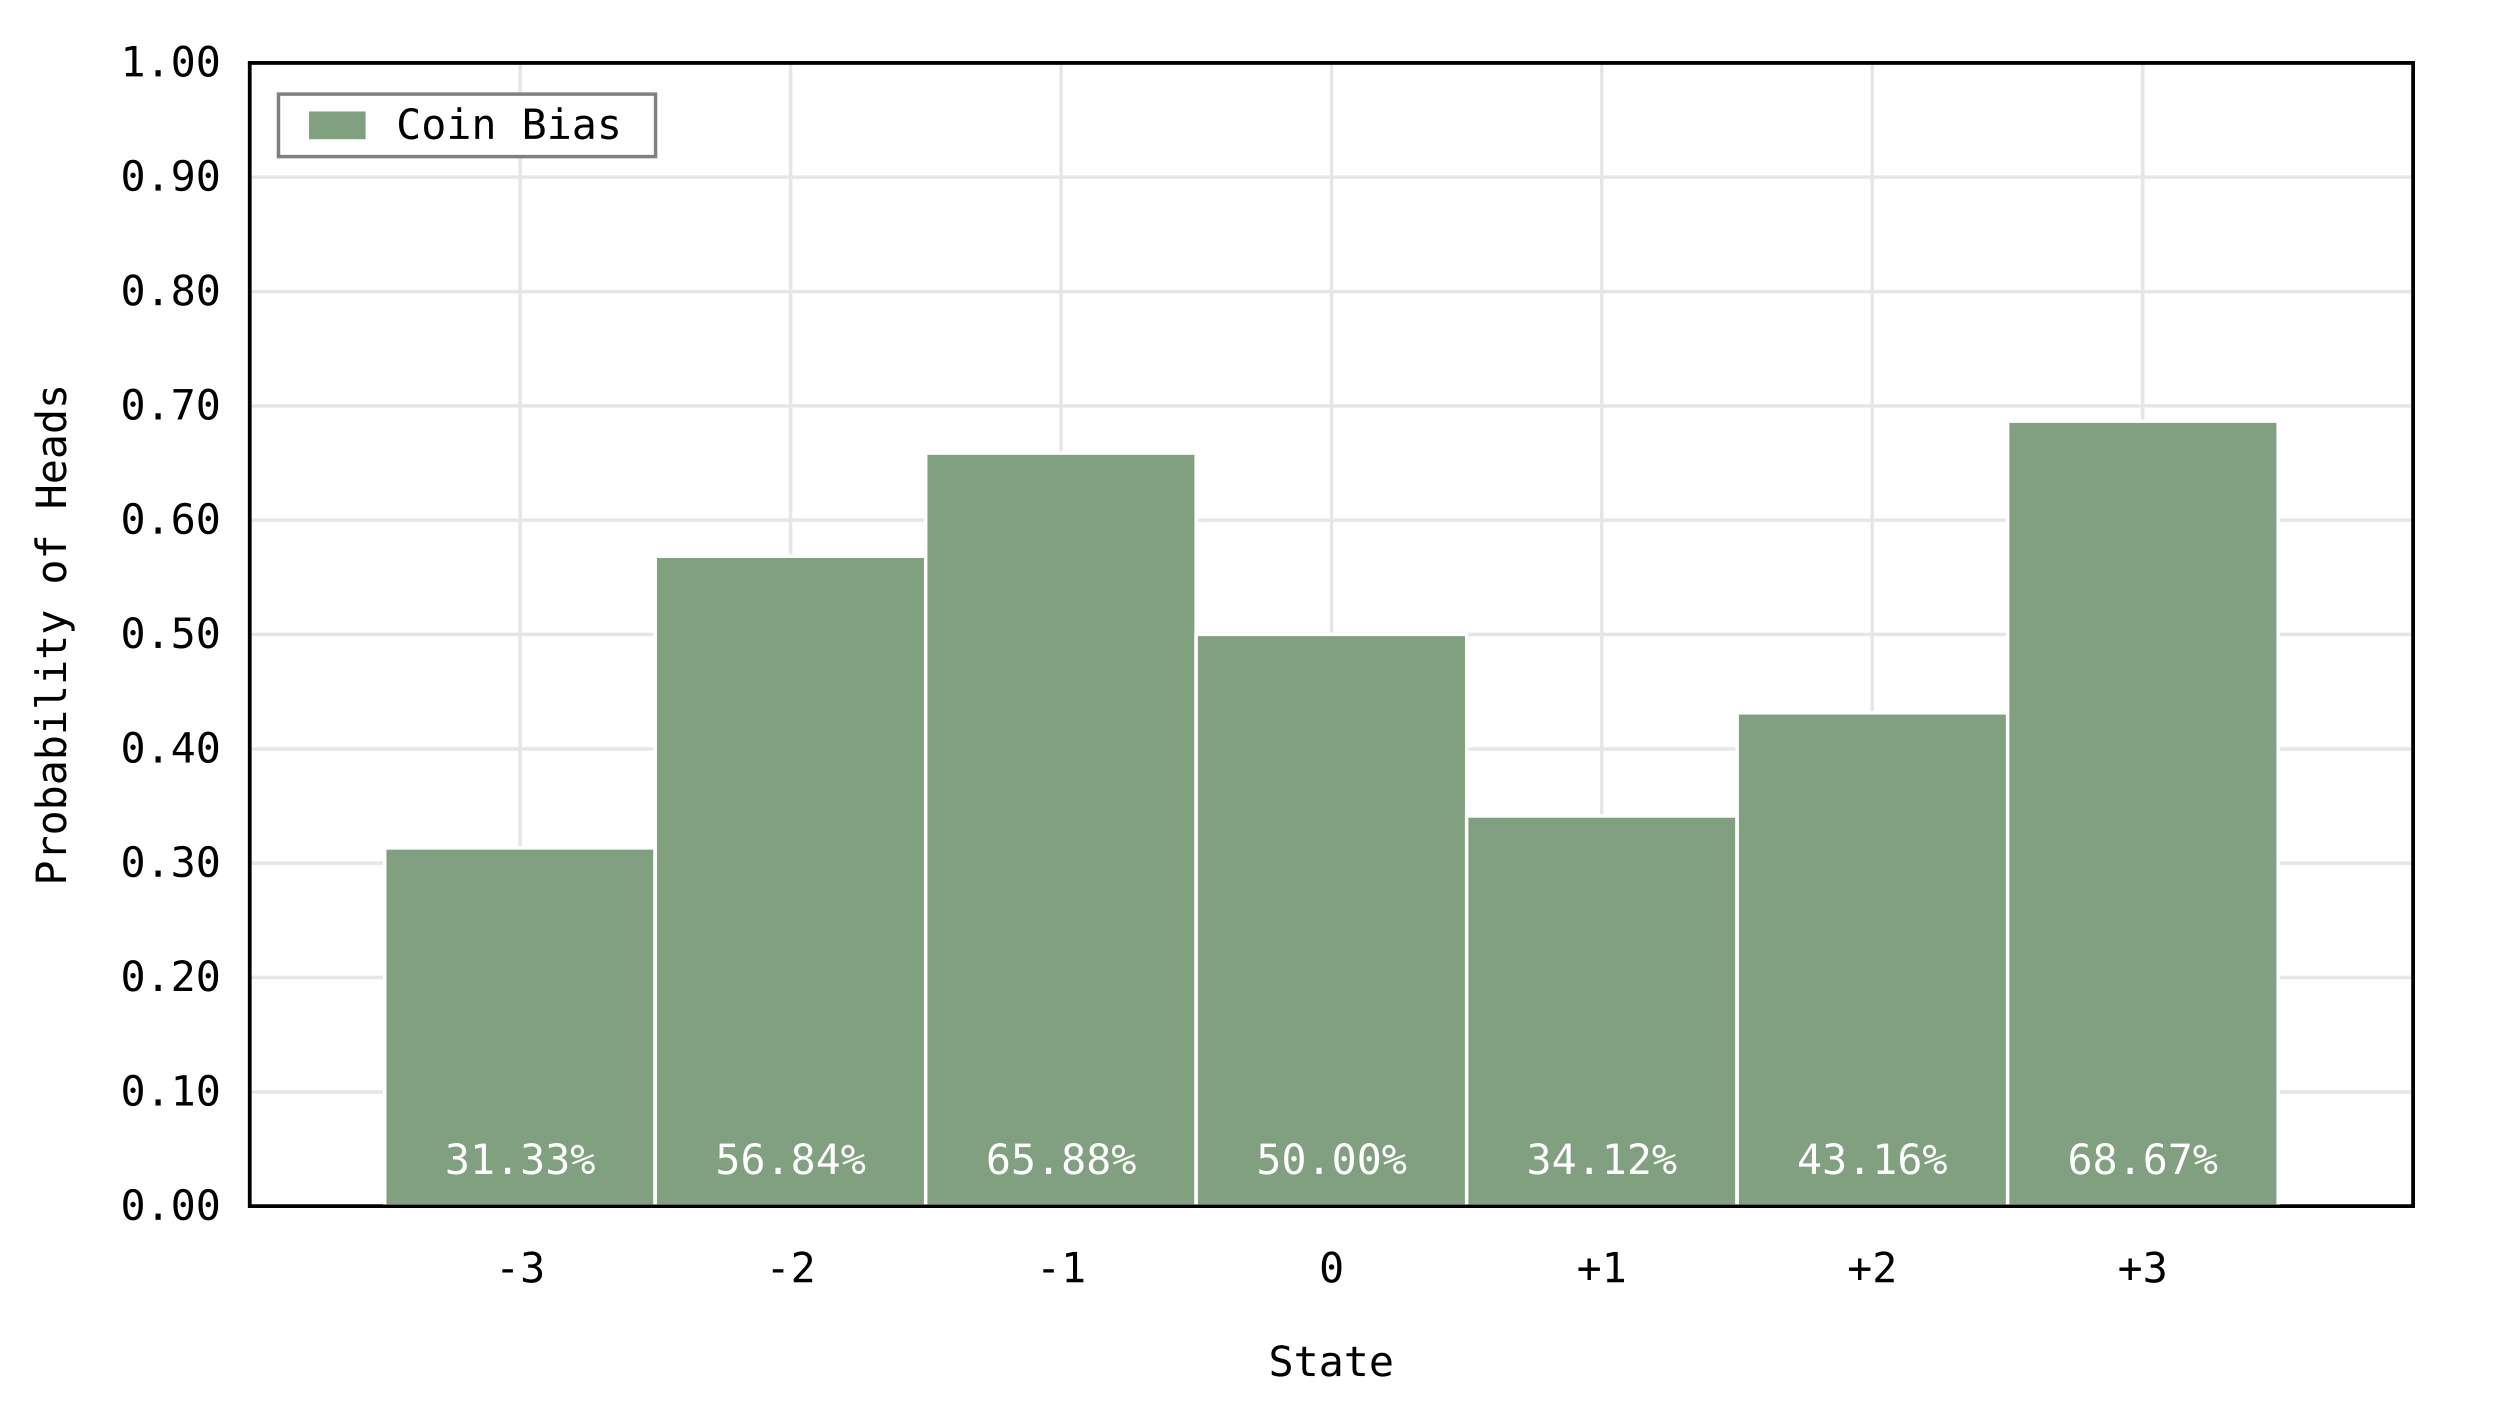
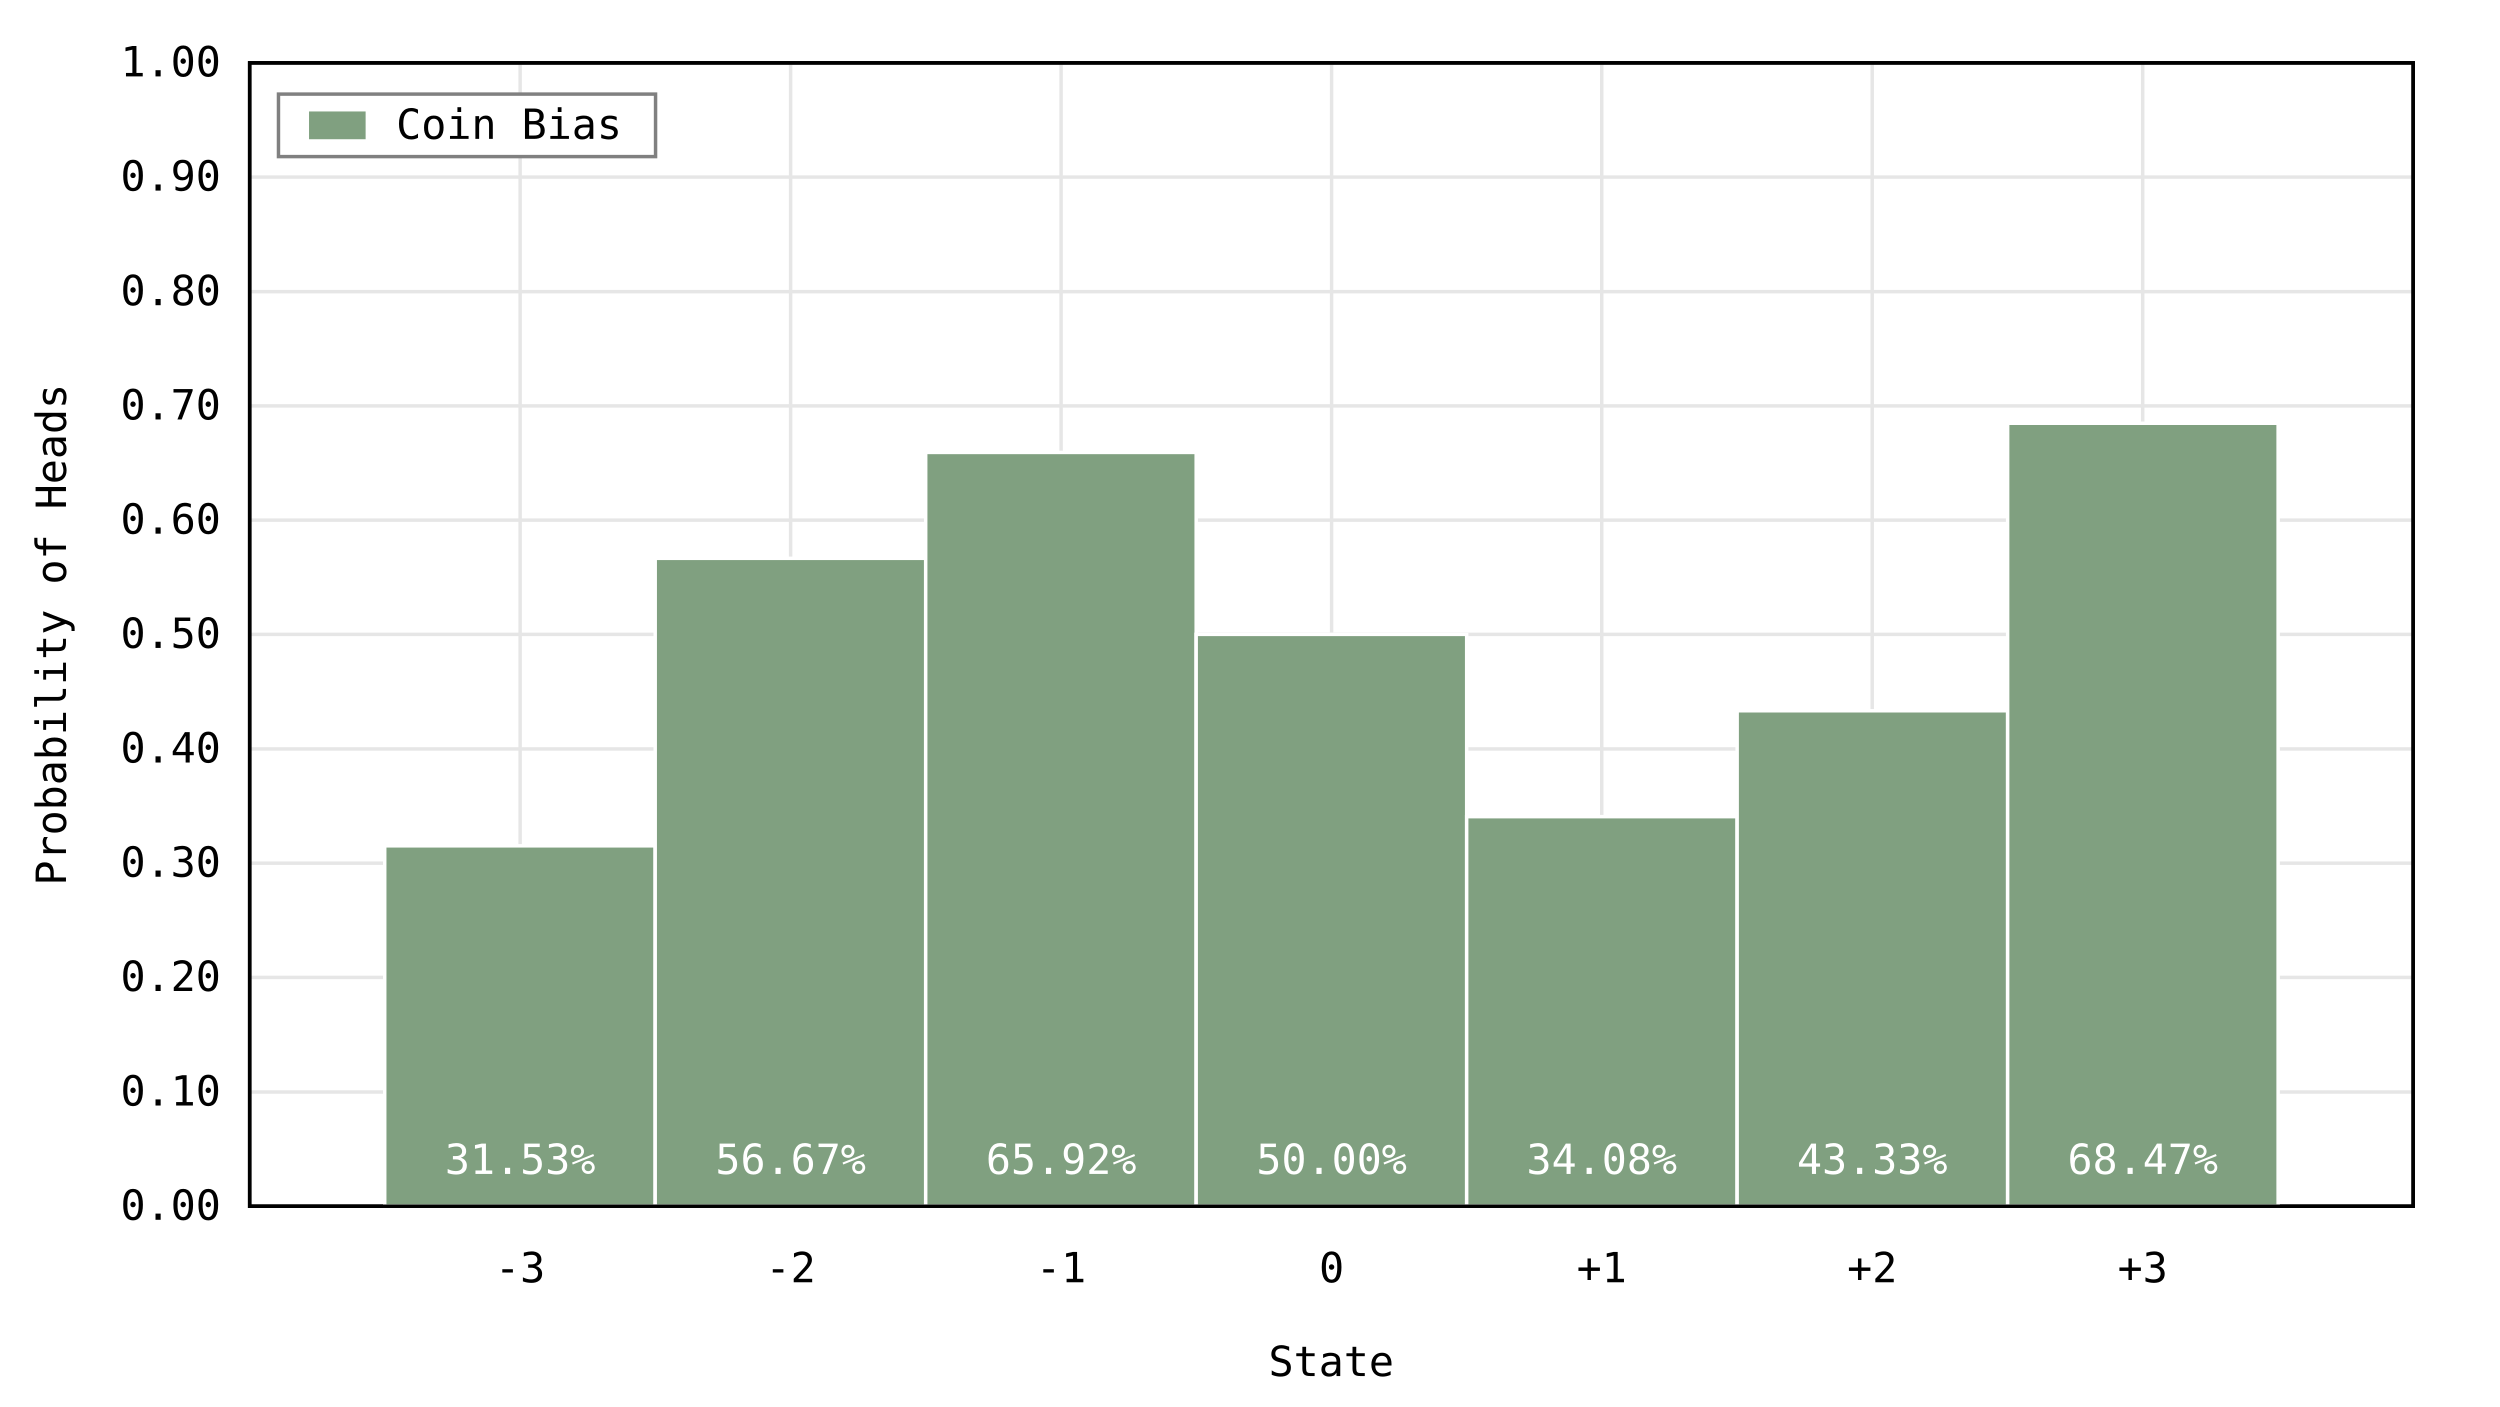
<svg xmlns="http://www.w3.org/2000/svg" xmlns:xlink="http://www.w3.org/1999/xlink" width="720" height="405" viewBox="0 0 720 405">
  <g id="gnuplot_canvas">
    <rect x="0" y="0" width="720" height="405" fill="none" />
    <defs>
      <circle id="gpDot" r="0.5" stroke-width="0.5" stroke="currentColor" />
      <path id="gpPt0" stroke-width="0.222" stroke="currentColor" d="M-1,0 h2 M0,-1 v2" />
      <path id="gpPt1" stroke-width="0.222" stroke="currentColor" d="M-1,-1 L1,1 M1,-1 L-1,1" />
      <path id="gpPt2" stroke-width="0.222" stroke="currentColor" d="M-1,0 L1,0 M0,-1 L0,1 M-1,-1 L1,1 M-1,1 L1,-1" />
      <rect id="gpPt3" stroke-width="0.222" stroke="currentColor" x="-1" y="-1" width="2" height="2" />
      <rect id="gpPt4" stroke-width="0.222" stroke="currentColor" fill="currentColor" x="-1" y="-1" width="2" height="2" />
      <circle id="gpPt5" stroke-width="0.222" stroke="currentColor" cx="0" cy="0" r="1" />
      <use xlink:href="#gpPt5" id="gpPt6" fill="currentColor" stroke="none" />
      <path id="gpPt7" stroke-width="0.222" stroke="currentColor" d="M0,-1.33 L-1.33,0.67 L1.33,0.67 z" />
      <use xlink:href="#gpPt7" id="gpPt8" fill="currentColor" stroke="none" />
      <use xlink:href="#gpPt7" id="gpPt9" stroke="currentColor" transform="rotate(180)" />
      <use xlink:href="#gpPt9" id="gpPt10" fill="currentColor" stroke="none" />
      <use xlink:href="#gpPt3" id="gpPt11" stroke="currentColor" transform="rotate(45)" />
      <use xlink:href="#gpPt11" id="gpPt12" fill="currentColor" stroke="none" />
      <path id="gpPt13" stroke-width="0.222" stroke="currentColor" d="M0,1.330 L1.265,0.411 L0.782,-1.067 L-0.782,-1.076 L-1.265,0.411 z" />
      <use xlink:href="#gpPt13" id="gpPt14" fill="currentColor" stroke="none" />
      <filter id="textbox" filterUnits="objectBoundingBox" x="0" y="0" height="1" width="1">
        <feFlood flood-color="white" flood-opacity="1" result="bgnd" />
        <feComposite in="SourceGraphic" in2="bgnd" operator="atop" />
      </filter>
      <filter id="greybox" filterUnits="objectBoundingBox" x="0" y="0" height="1" width="1">
        <feFlood flood-color="lightgrey" flood-opacity="1" result="grey" />
        <feComposite in="SourceGraphic" in2="grey" operator="atop" />
      </filter>
    </defs>
    <g fill="none" color="white" stroke="currentColor" stroke-width="1.00" stroke-linecap="butt" stroke-linejoin="miter">
</g>
    <g fill="none" color="black" stroke="currentColor" stroke-width="1.00" stroke-linecap="butt" stroke-linejoin="miter">
</g>
    <g fill="none" color="black" stroke="currentColor" stroke-width="1.00" stroke-linecap="butt" stroke-linejoin="miter">
      <path stroke="rgb(230, 230, 230)" class="gridline" d="M71.9,347.4 L695.0,347.4  " />
    </g>
    <g fill="none" color="black" stroke="currentColor" stroke-width="1.00" stroke-linecap="butt" stroke-linejoin="miter">
      <path stroke="black" d="M71.9,347.4 M695.0,347.4  " />
      <g transform="translate(63.6,351.3)" stroke="none" fill="black" font-family="Consolas, Menlo, monospace" font-size="12.00" text-anchor="end">
        <text>
          <tspan font-family="Consolas, Menlo, monospace">0.00</tspan>
        </text>
      </g>
    </g>
    <g fill="none" color="black" stroke="currentColor" stroke-width="1.00" stroke-linecap="butt" stroke-linejoin="miter">
</g>
    <g fill="none" color="black" stroke="currentColor" stroke-width="1.00" stroke-linecap="butt" stroke-linejoin="miter">
      <path stroke="rgb(230, 230, 230)" class="gridline" d="M71.9,314.5 L695.0,314.5  " />
    </g>
    <g fill="none" color="black" stroke="currentColor" stroke-width="1.00" stroke-linecap="butt" stroke-linejoin="miter">
      <path stroke="black" d="M71.9,314.5 M695.0,314.5  " />
      <g transform="translate(63.6,318.4)" stroke="none" fill="black" font-family="Consolas, Menlo, monospace" font-size="12.00" text-anchor="end">
        <text>
          <tspan font-family="Consolas, Menlo, monospace">0.10</tspan>
        </text>
      </g>
    </g>
    <g fill="none" color="black" stroke="currentColor" stroke-width="1.00" stroke-linecap="butt" stroke-linejoin="miter">
</g>
    <g fill="none" color="black" stroke="currentColor" stroke-width="1.00" stroke-linecap="butt" stroke-linejoin="miter">
      <path stroke="rgb(230, 230, 230)" class="gridline" d="M71.9,281.5 L695.0,281.5  " />
    </g>
    <g fill="none" color="black" stroke="currentColor" stroke-width="1.00" stroke-linecap="butt" stroke-linejoin="miter">
      <path stroke="black" d="M71.9,281.5 M695.0,281.5  " />
      <g transform="translate(63.6,285.4)" stroke="none" fill="black" font-family="Consolas, Menlo, monospace" font-size="12.00" text-anchor="end">
        <text>
          <tspan font-family="Consolas, Menlo, monospace">0.20</tspan>
        </text>
      </g>
    </g>
    <g fill="none" color="black" stroke="currentColor" stroke-width="1.00" stroke-linecap="butt" stroke-linejoin="miter">
</g>
    <g fill="none" color="black" stroke="currentColor" stroke-width="1.00" stroke-linecap="butt" stroke-linejoin="miter">
      <path stroke="rgb(230, 230, 230)" class="gridline" d="M71.9,248.6 L695.0,248.6  " />
    </g>
    <g fill="none" color="black" stroke="currentColor" stroke-width="1.00" stroke-linecap="butt" stroke-linejoin="miter">
      <path stroke="black" d="M71.9,248.6 M695.0,248.6  " />
      <g transform="translate(63.6,252.5)" stroke="none" fill="black" font-family="Consolas, Menlo, monospace" font-size="12.00" text-anchor="end">
        <text>
          <tspan font-family="Consolas, Menlo, monospace">0.30</tspan>
        </text>
      </g>
    </g>
    <g fill="none" color="black" stroke="currentColor" stroke-width="1.00" stroke-linecap="butt" stroke-linejoin="miter">
</g>
    <g fill="none" color="black" stroke="currentColor" stroke-width="1.00" stroke-linecap="butt" stroke-linejoin="miter">
      <path stroke="rgb(230, 230, 230)" class="gridline" d="M71.9,215.7 L695.0,215.7  " />
    </g>
    <g fill="none" color="black" stroke="currentColor" stroke-width="1.00" stroke-linecap="butt" stroke-linejoin="miter">
      <path stroke="black" d="M71.9,215.7 M695.0,215.7  " />
      <g transform="translate(63.6,219.6)" stroke="none" fill="black" font-family="Consolas, Menlo, monospace" font-size="12.00" text-anchor="end">
        <text>
          <tspan font-family="Consolas, Menlo, monospace">0.40</tspan>
        </text>
      </g>
    </g>
    <g fill="none" color="black" stroke="currentColor" stroke-width="1.00" stroke-linecap="butt" stroke-linejoin="miter">
</g>
    <g fill="none" color="black" stroke="currentColor" stroke-width="1.00" stroke-linecap="butt" stroke-linejoin="miter">
      <path stroke="rgb(230, 230, 230)" class="gridline" d="M71.9,182.7 L695.0,182.7  " />
    </g>
    <g fill="none" color="black" stroke="currentColor" stroke-width="1.00" stroke-linecap="butt" stroke-linejoin="miter">
      <path stroke="black" d="M71.9,182.7 M695.0,182.7  " />
      <g transform="translate(63.6,186.6)" stroke="none" fill="black" font-family="Consolas, Menlo, monospace" font-size="12.00" text-anchor="end">
        <text>
          <tspan font-family="Consolas, Menlo, monospace">0.50</tspan>
        </text>
      </g>
    </g>
    <g fill="none" color="black" stroke="currentColor" stroke-width="1.00" stroke-linecap="butt" stroke-linejoin="miter">
</g>
    <g fill="none" color="black" stroke="currentColor" stroke-width="1.00" stroke-linecap="butt" stroke-linejoin="miter">
      <path stroke="rgb(230, 230, 230)" class="gridline" d="M71.9,149.8 L695.0,149.8  " />
    </g>
    <g fill="none" color="black" stroke="currentColor" stroke-width="1.00" stroke-linecap="butt" stroke-linejoin="miter">
      <path stroke="black" d="M71.9,149.8 M695.0,149.8  " />
      <g transform="translate(63.6,153.7)" stroke="none" fill="black" font-family="Consolas, Menlo, monospace" font-size="12.00" text-anchor="end">
        <text>
          <tspan font-family="Consolas, Menlo, monospace">0.60</tspan>
        </text>
      </g>
    </g>
    <g fill="none" color="black" stroke="currentColor" stroke-width="1.00" stroke-linecap="butt" stroke-linejoin="miter">
</g>
    <g fill="none" color="black" stroke="currentColor" stroke-width="1.00" stroke-linecap="butt" stroke-linejoin="miter">
      <path stroke="rgb(230, 230, 230)" class="gridline" d="M71.9,116.9 L695.0,116.9  " />
    </g>
    <g fill="none" color="black" stroke="currentColor" stroke-width="1.00" stroke-linecap="butt" stroke-linejoin="miter">
      <path stroke="black" d="M71.9,116.9 M695.0,116.9  " />
      <g transform="translate(63.6,120.8)" stroke="none" fill="black" font-family="Consolas, Menlo, monospace" font-size="12.00" text-anchor="end">
        <text>
          <tspan font-family="Consolas, Menlo, monospace">0.70</tspan>
        </text>
      </g>
    </g>
    <g fill="none" color="black" stroke="currentColor" stroke-width="1.00" stroke-linecap="butt" stroke-linejoin="miter">
</g>
    <g fill="none" color="black" stroke="currentColor" stroke-width="1.00" stroke-linecap="butt" stroke-linejoin="miter">
      <path stroke="rgb(230, 230, 230)" class="gridline" d="M71.9,84.0 L695.0,84.0  " />
    </g>
    <g fill="none" color="black" stroke="currentColor" stroke-width="1.00" stroke-linecap="butt" stroke-linejoin="miter">
      <path stroke="black" d="M71.9,84.0 M695.0,84.0  " />
      <g transform="translate(63.6,87.9)" stroke="none" fill="black" font-family="Consolas, Menlo, monospace" font-size="12.00" text-anchor="end">
        <text>
          <tspan font-family="Consolas, Menlo, monospace">0.80</tspan>
        </text>
      </g>
    </g>
    <g fill="none" color="black" stroke="currentColor" stroke-width="1.00" stroke-linecap="butt" stroke-linejoin="miter">
</g>
    <g fill="none" color="black" stroke="currentColor" stroke-width="1.00" stroke-linecap="butt" stroke-linejoin="miter">
      <path stroke="rgb(230, 230, 230)" class="gridline" d="M71.9,51.0 L695.0,51.0  " />
    </g>
    <g fill="none" color="black" stroke="currentColor" stroke-width="1.00" stroke-linecap="butt" stroke-linejoin="miter">
      <path stroke="black" d="M71.9,51.0 M695.0,51.0  " />
      <g transform="translate(63.6,54.9)" stroke="none" fill="black" font-family="Consolas, Menlo, monospace" font-size="12.00" text-anchor="end">
        <text>
          <tspan font-family="Consolas, Menlo, monospace">0.90</tspan>
        </text>
      </g>
    </g>
    <g fill="none" color="black" stroke="currentColor" stroke-width="1.00" stroke-linecap="butt" stroke-linejoin="miter">
</g>
    <g fill="none" color="black" stroke="currentColor" stroke-width="1.00" stroke-linecap="butt" stroke-linejoin="miter">
      <path stroke="rgb(230, 230, 230)" class="gridline" d="M71.9,18.1 L695.0,18.1  " />
    </g>
    <g fill="none" color="black" stroke="currentColor" stroke-width="1.00" stroke-linecap="butt" stroke-linejoin="miter">
      <path stroke="black" d="M71.9,18.1 M695.0,18.1  " />
      <g transform="translate(63.6,22.0)" stroke="none" fill="black" font-family="Consolas, Menlo, monospace" font-size="12.00" text-anchor="end">
        <text>
          <tspan font-family="Consolas, Menlo, monospace">1.00</tspan>
        </text>
      </g>
    </g>
    <g fill="none" color="black" stroke="currentColor" stroke-width="1.00" stroke-linecap="butt" stroke-linejoin="miter">
</g>
    <g fill="none" color="black" stroke="currentColor" stroke-width="1.00" stroke-linecap="butt" stroke-linejoin="miter">
      <path stroke="rgb(230, 230, 230)" class="gridline" d="M149.8,347.4 L149.8,45.1 M149.8,27.1 L149.8,18.1  " />
    </g>
    <g fill="none" color="black" stroke="currentColor" stroke-width="1.00" stroke-linecap="butt" stroke-linejoin="miter">
      <path stroke="black" d="M149.8,347.4 M149.8,18.1  " />
      <g transform="translate(149.8,369.3)" stroke="none" fill="black" font-family="Consolas, Menlo, monospace" font-size="12.00" text-anchor="middle">
        <text>
          <tspan font-family="Consolas, Menlo, monospace">-3</tspan>
        </text>
      </g>
    </g>
    <g fill="none" color="black" stroke="currentColor" stroke-width="1.00" stroke-linecap="butt" stroke-linejoin="miter">
</g>
    <g fill="none" color="black" stroke="currentColor" stroke-width="1.00" stroke-linecap="butt" stroke-linejoin="miter">
      <path stroke="rgb(230, 230, 230)" class="gridline" d="M227.7,347.4 L227.7,18.1  " />
    </g>
    <g fill="none" color="black" stroke="currentColor" stroke-width="1.00" stroke-linecap="butt" stroke-linejoin="miter">
      <path stroke="black" d="M227.7,347.4 M227.7,18.1  " />
      <g transform="translate(227.7,369.3)" stroke="none" fill="black" font-family="Consolas, Menlo, monospace" font-size="12.00" text-anchor="middle">
        <text>
          <tspan font-family="Consolas, Menlo, monospace">-2</tspan>
        </text>
      </g>
    </g>
    <g fill="none" color="black" stroke="currentColor" stroke-width="1.00" stroke-linecap="butt" stroke-linejoin="miter">
</g>
    <g fill="none" color="black" stroke="currentColor" stroke-width="1.00" stroke-linecap="butt" stroke-linejoin="miter">
      <path stroke="rgb(230, 230, 230)" class="gridline" d="M305.6,347.4 L305.6,18.1  " />
    </g>
    <g fill="none" color="black" stroke="currentColor" stroke-width="1.00" stroke-linecap="butt" stroke-linejoin="miter">
      <path stroke="black" d="M305.6,347.4 M305.6,18.1  " />
      <g transform="translate(305.6,369.3)" stroke="none" fill="black" font-family="Consolas, Menlo, monospace" font-size="12.00" text-anchor="middle">
        <text>
          <tspan font-family="Consolas, Menlo, monospace">-1</tspan>
        </text>
      </g>
    </g>
    <g fill="none" color="black" stroke="currentColor" stroke-width="1.00" stroke-linecap="butt" stroke-linejoin="miter">
</g>
    <g fill="none" color="black" stroke="currentColor" stroke-width="1.00" stroke-linecap="butt" stroke-linejoin="miter">
      <path stroke="rgb(230, 230, 230)" class="gridline" d="M383.5,347.4 L383.5,18.1  " />
    </g>
    <g fill="none" color="black" stroke="currentColor" stroke-width="1.00" stroke-linecap="butt" stroke-linejoin="miter">
      <path stroke="black" d="M383.5,347.4 M383.5,18.1  " />
      <g transform="translate(383.5,369.3)" stroke="none" fill="black" font-family="Consolas, Menlo, monospace" font-size="12.00" text-anchor="middle">
        <text>
          <tspan font-family="Consolas, Menlo, monospace"> 0</tspan>
        </text>
      </g>
    </g>
    <g fill="none" color="black" stroke="currentColor" stroke-width="1.00" stroke-linecap="butt" stroke-linejoin="miter">
</g>
    <g fill="none" color="black" stroke="currentColor" stroke-width="1.00" stroke-linecap="butt" stroke-linejoin="miter">
      <path stroke="rgb(230, 230, 230)" class="gridline" d="M461.3,347.4 L461.3,18.1  " />
    </g>
    <g fill="none" color="black" stroke="currentColor" stroke-width="1.00" stroke-linecap="butt" stroke-linejoin="miter">
      <path stroke="black" d="M461.3,347.4 M461.3,18.1  " />
      <g transform="translate(461.3,369.3)" stroke="none" fill="black" font-family="Consolas, Menlo, monospace" font-size="12.00" text-anchor="middle">
        <text>
          <tspan font-family="Consolas, Menlo, monospace">+1</tspan>
        </text>
      </g>
    </g>
    <g fill="none" color="black" stroke="currentColor" stroke-width="1.00" stroke-linecap="butt" stroke-linejoin="miter">
</g>
    <g fill="none" color="black" stroke="currentColor" stroke-width="1.00" stroke-linecap="butt" stroke-linejoin="miter">
      <path stroke="rgb(230, 230, 230)" class="gridline" d="M539.2,347.4 L539.2,18.1  " />
    </g>
    <g fill="none" color="black" stroke="currentColor" stroke-width="1.00" stroke-linecap="butt" stroke-linejoin="miter">
      <path stroke="black" d="M539.2,347.4 M539.2,18.1  " />
      <g transform="translate(539.2,369.3)" stroke="none" fill="black" font-family="Consolas, Menlo, monospace" font-size="12.00" text-anchor="middle">
        <text>
          <tspan font-family="Consolas, Menlo, monospace">+2</tspan>
        </text>
      </g>
    </g>
    <g fill="none" color="black" stroke="currentColor" stroke-width="1.00" stroke-linecap="butt" stroke-linejoin="miter">
</g>
    <g fill="none" color="black" stroke="currentColor" stroke-width="1.00" stroke-linecap="butt" stroke-linejoin="miter">
      <path stroke="rgb(230, 230, 230)" class="gridline" d="M617.1,347.4 L617.1,18.1  " />
    </g>
    <g fill="none" color="black" stroke="currentColor" stroke-width="1.00" stroke-linecap="butt" stroke-linejoin="miter">
      <path stroke="black" d="M617.1,347.4 M617.1,18.1  " />
      <g transform="translate(617.1,369.3)" stroke="none" fill="black" font-family="Consolas, Menlo, monospace" font-size="12.00" text-anchor="middle">
        <text>
          <tspan font-family="Consolas, Menlo, monospace">+3</tspan>
        </text>
      </g>
    </g>
    <g fill="none" color="black" stroke="currentColor" stroke-width="1.00" stroke-linecap="butt" stroke-linejoin="miter">
</g>
    <g fill="none" color="black" stroke="currentColor" stroke-width="1.00" stroke-linecap="butt" stroke-linejoin="miter">
      <path stroke="black" d="M71.9,18.1 L71.9,347.4 L695.0,347.4 L695.0,18.1 L71.9,18.1 Z  " />
    </g>
    <g fill="none" color="black" stroke="currentColor" stroke-width="1.00" stroke-linecap="butt" stroke-linejoin="miter">
      <g transform="translate(19.0,182.8) rotate(270)" stroke="none" fill="black" font-family="Consolas, Menlo, monospace" font-size="12.00" text-anchor="middle">
        <text>
          <tspan font-family="Consolas, Menlo, monospace">Probability of Heads</tspan>
        </text>
      </g>
    </g>
    <g fill="none" color="black" stroke="currentColor" stroke-width="1.00" stroke-linecap="butt" stroke-linejoin="miter">
      <g transform="translate(383.4,396.3)" stroke="none" fill="black" font-family="Consolas, Menlo, monospace" font-size="12.00" text-anchor="middle">
        <text>
          <tspan font-family="Consolas, Menlo, monospace">State</tspan>
        </text>
      </g>
    </g>
    <g fill="none" color="black" stroke="currentColor" stroke-width="1.00" stroke-linecap="butt" stroke-linejoin="miter">
</g>
    <g fill="none" color="black" stroke="currentColor" stroke-width="1.00" stroke-linecap="butt" stroke-linejoin="miter">
      <path stroke="rgb(128, 128, 128)" d="M80.2,45.1 L80.2,27.1 L188.8,27.1 L188.8,45.1 L80.2,45.1 Z  " />
    </g>
    <g id="gnuplot_plot_1">
      <g fill="none" color="black" stroke="currentColor" stroke-width="1.00" stroke-linecap="butt" stroke-linejoin="miter">
        <g transform="translate(114.1,40.0)" stroke="none" fill="black" font-family="Consolas, Menlo, monospace" font-size="12.00" text-anchor="start">
          <text>
            <tspan font-family="Consolas, Menlo, monospace">Coin Bias</tspan>
          </text>
        </g>
      </g>
      <g fill="none" color="black" stroke="currentColor" stroke-width="1.00" stroke-linecap="butt" stroke-linejoin="miter">
        <g stroke="none" shape-rendering="crispEdges">
          <polygon fill="rgb(128, 160, 128)" points="88.5,40.6 105.8,40.6 105.8,31.6 88.5,31.6 " />
        </g>
        <path stroke="rgb(255, 255, 255)" d="M88.5,40.6 L105.8,40.6 L105.8,31.6 L88.5,31.6 L88.5,40.6 Z  " />
      </g>
      <g fill="none" color="black" stroke="currentColor" stroke-width="1.00" stroke-linecap="butt" stroke-linejoin="miter">
        <g stroke="none" shape-rendering="crispEdges">
-           <polygon fill="rgb(128, 160, 128)" points="110.8,347.4 188.8,347.4 188.8,244.1 110.8,244.1 " />
-         </g>
-         <path stroke="rgb(255, 255, 255)" d="M110.8,347.4 L110.8,244.2 L188.7,244.2 L188.7,347.4 L110.8,347.4 Z  " />
-       </g>
-       <g fill="none" color="black" stroke="currentColor" stroke-width="1.00" stroke-linecap="butt" stroke-linejoin="miter">
-         <g stroke="none" shape-rendering="crispEdges">
-           <polygon fill="rgb(128, 160, 128)" points="188.7,347.4 266.7,347.4 266.7,160.1 188.7,160.1 " />
-         </g>
-         <path stroke="rgb(255, 255, 255)" d="M188.7,347.4 L188.7,160.2 L266.6,160.2 L266.6,347.4 L188.7,347.4 Z  " />
-       </g>
-       <g fill="none" color="black" stroke="currentColor" stroke-width="1.00" stroke-linecap="butt" stroke-linejoin="miter">
-         <g stroke="none" shape-rendering="crispEdges">
-           <polygon fill="rgb(128, 160, 128)" points="266.6,347.4 344.6,347.4 344.6,130.4 266.6,130.4 " />
-         </g>
-         <path stroke="rgb(255, 255, 255)" d="M266.6,347.4 L266.6,130.5 L344.5,130.5 L344.5,347.4 L266.6,347.4 Z  " />
+           <polygon fill="rgb(128, 160, 128)" points="110.8,347.4 188.8,347.4 188.8,243.5 110.8,243.5 " />
+         </g>
+         <path stroke="rgb(255, 255, 255)" d="M110.8,347.4 L110.8,243.6 L188.7,243.6 L188.7,347.4 L110.8,347.4 Z  " />
+       </g>
+       <g fill="none" color="black" stroke="currentColor" stroke-width="1.00" stroke-linecap="butt" stroke-linejoin="miter">
+         <g stroke="none" shape-rendering="crispEdges">
+           <polygon fill="rgb(128, 160, 128)" points="188.7,347.4 266.7,347.4 266.7,160.7 188.7,160.7 " />
+         </g>
+         <path stroke="rgb(255, 255, 255)" d="M188.7,347.4 L188.7,160.8 L266.6,160.8 L266.6,347.4 L188.7,347.4 Z  " />
+       </g>
+       <g fill="none" color="black" stroke="currentColor" stroke-width="1.00" stroke-linecap="butt" stroke-linejoin="miter">
+         <g stroke="none" shape-rendering="crispEdges">
+           <polygon fill="rgb(128, 160, 128)" points="266.6,347.4 344.6,347.4 344.6,130.2 266.6,130.2 " />
+         </g>
+         <path stroke="rgb(255, 255, 255)" d="M266.6,347.4 L266.6,130.3 L344.5,130.3 L344.5,347.4 L266.6,347.4 Z  " />
      </g>
      <g fill="none" color="black" stroke="currentColor" stroke-width="1.00" stroke-linecap="butt" stroke-linejoin="miter">
        <g stroke="none" shape-rendering="crispEdges">
          <polygon fill="rgb(128, 160, 128)" points="344.5,347.4 422.5,347.4 422.5,182.6 344.5,182.6 " />
        </g>
        <path stroke="rgb(255, 255, 255)" d="M344.5,347.4 L344.5,182.7 L422.4,182.7 L422.4,347.4 L344.5,347.4 Z  " />
      </g>
      <g fill="none" color="black" stroke="currentColor" stroke-width="1.00" stroke-linecap="butt" stroke-linejoin="miter">
        <g stroke="none" shape-rendering="crispEdges">
-           <polygon fill="rgb(128, 160, 128)" points="422.4,347.4 500.4,347.4 500.4,234.9 422.4,234.9 " />
-         </g>
-         <path stroke="rgb(255, 255, 255)" d="M422.4,347.4 L422.4,235.0 L500.3,235.0 L500.3,347.4 L422.4,347.4 Z  " />
-       </g>
-       <g fill="none" color="black" stroke="currentColor" stroke-width="1.00" stroke-linecap="butt" stroke-linejoin="miter">
-         <g stroke="none" shape-rendering="crispEdges">
-           <polygon fill="rgb(128, 160, 128)" points="500.3,347.4 578.3,347.4 578.3,205.2 500.3,205.2 " />
-         </g>
-         <path stroke="rgb(255, 255, 255)" d="M500.3,347.4 L500.3,205.3 L578.2,205.3 L578.2,347.4 L500.3,347.4 Z  " />
-       </g>
-       <g fill="none" color="black" stroke="currentColor" stroke-width="1.00" stroke-linecap="butt" stroke-linejoin="miter">
-         <g stroke="none" shape-rendering="crispEdges">
-           <polygon fill="rgb(128, 160, 128)" points="578.2,347.4 656.2,347.4 656.2,121.2 578.2,121.2 " />
-         </g>
-         <path stroke="rgb(255, 255, 255)" d="M578.2,347.4 L578.2,121.3 L656.1,121.3 L656.1,347.4 L578.2,347.4 Z  " />
+           <polygon fill="rgb(128, 160, 128)" points="422.4,347.4 500.4,347.4 500.4,235.1 422.4,235.1 " />
+         </g>
+         <path stroke="rgb(255, 255, 255)" d="M422.4,347.4 L422.4,235.2 L500.3,235.2 L500.3,347.4 L422.4,347.4 Z  " />
+       </g>
+       <g fill="none" color="black" stroke="currentColor" stroke-width="1.00" stroke-linecap="butt" stroke-linejoin="miter">
+         <g stroke="none" shape-rendering="crispEdges">
+           <polygon fill="rgb(128, 160, 128)" points="500.3,347.4 578.3,347.4 578.3,204.6 500.3,204.6 " />
+         </g>
+         <path stroke="rgb(255, 255, 255)" d="M500.3,347.4 L500.3,204.7 L578.2,204.7 L578.2,347.4 L500.3,347.4 Z  " />
+       </g>
+       <g fill="none" color="black" stroke="currentColor" stroke-width="1.00" stroke-linecap="butt" stroke-linejoin="miter">
+         <g stroke="none" shape-rendering="crispEdges">
+           <polygon fill="rgb(128, 160, 128)" points="578.2,347.4 656.2,347.4 656.2,121.8 578.2,121.8 " />
+         </g>
+         <path stroke="rgb(255, 255, 255)" d="M578.2,347.4 L578.2,121.9 L656.1,121.9 L656.1,347.4 L578.2,347.4 Z  " />
      </g>
      <g fill="none" color="black" stroke="currentColor" stroke-width="1.00" stroke-linecap="butt" stroke-linejoin="miter">
</g>
    </g>
    <g id="gnuplot_plot_2">
      <g fill="none" color="black" stroke="currentColor" stroke-width="1.00" stroke-linecap="butt" stroke-linejoin="miter">
        <g transform="translate(149.8,338.1)" stroke="none" fill="rgb(255,255,255)" font-family="Consolas, Menlo, monospace" font-size="12.00" text-anchor="middle">
          <text>
-             <tspan font-family="Consolas, Menlo, monospace">31.33%</tspan>
+             <tspan font-family="Consolas, Menlo, monospace">31.53%</tspan>
          </text>
        </g>
        <g transform="translate(227.7,338.1)" stroke="none" fill="rgb(255,255,255)" font-family="Consolas, Menlo, monospace" font-size="12.00" text-anchor="middle">
          <text>
-             <tspan font-family="Consolas, Menlo, monospace">56.84%</tspan>
+             <tspan font-family="Consolas, Menlo, monospace">56.67%</tspan>
          </text>
        </g>
        <g transform="translate(305.6,338.1)" stroke="none" fill="rgb(255,255,255)" font-family="Consolas, Menlo, monospace" font-size="12.00" text-anchor="middle">
          <text>
-             <tspan font-family="Consolas, Menlo, monospace">65.88%</tspan>
+             <tspan font-family="Consolas, Menlo, monospace">65.92%</tspan>
          </text>
        </g>
        <g transform="translate(383.5,338.1)" stroke="none" fill="rgb(255,255,255)" font-family="Consolas, Menlo, monospace" font-size="12.00" text-anchor="middle">
          <text>
            <tspan font-family="Consolas, Menlo, monospace">50.00%</tspan>
          </text>
        </g>
        <g transform="translate(461.3,338.1)" stroke="none" fill="rgb(255,255,255)" font-family="Consolas, Menlo, monospace" font-size="12.00" text-anchor="middle">
          <text>
-             <tspan font-family="Consolas, Menlo, monospace">34.12%</tspan>
+             <tspan font-family="Consolas, Menlo, monospace">34.08%</tspan>
          </text>
        </g>
        <g transform="translate(539.2,338.1)" stroke="none" fill="rgb(255,255,255)" font-family="Consolas, Menlo, monospace" font-size="12.00" text-anchor="middle">
          <text>
-             <tspan font-family="Consolas, Menlo, monospace">43.16%</tspan>
+             <tspan font-family="Consolas, Menlo, monospace">43.33%</tspan>
          </text>
        </g>
        <g transform="translate(617.1,338.1)" stroke="none" fill="rgb(255,255,255)" font-family="Consolas, Menlo, monospace" font-size="12.00" text-anchor="middle">
          <text>
-             <tspan font-family="Consolas, Menlo, monospace">68.67%</tspan>
+             <tspan font-family="Consolas, Menlo, monospace">68.47%</tspan>
          </text>
        </g>
      </g>
    </g>
    <g id="gnuplot_plot_3">
      <g fill="none" color="black" stroke="currentColor" stroke-width="1.00" stroke-linecap="butt" stroke-linejoin="miter">
</g>
    </g>
    <g fill="none" color="white" stroke="rgb( 96, 120,  96)" stroke-width="2.00" stroke-linecap="butt" stroke-linejoin="miter">
</g>
    <g fill="none" color="black" stroke="currentColor" stroke-width="2.00" stroke-linecap="butt" stroke-linejoin="miter">
</g>
    <g fill="none" color="black" stroke="black" stroke-width="1.00" stroke-linecap="butt" stroke-linejoin="miter">
</g>
    <g fill="none" color="black" stroke="currentColor" stroke-width="1.00" stroke-linecap="butt" stroke-linejoin="miter">
      <path stroke="black" d="M71.9,18.1 L71.9,347.4 L695.0,347.4 L695.0,18.1 L71.9,18.1 Z  " />
    </g>
    <g fill="none" color="black" stroke="currentColor" stroke-width="1.00" stroke-linecap="butt" stroke-linejoin="miter">
</g>
  </g>
</svg>
